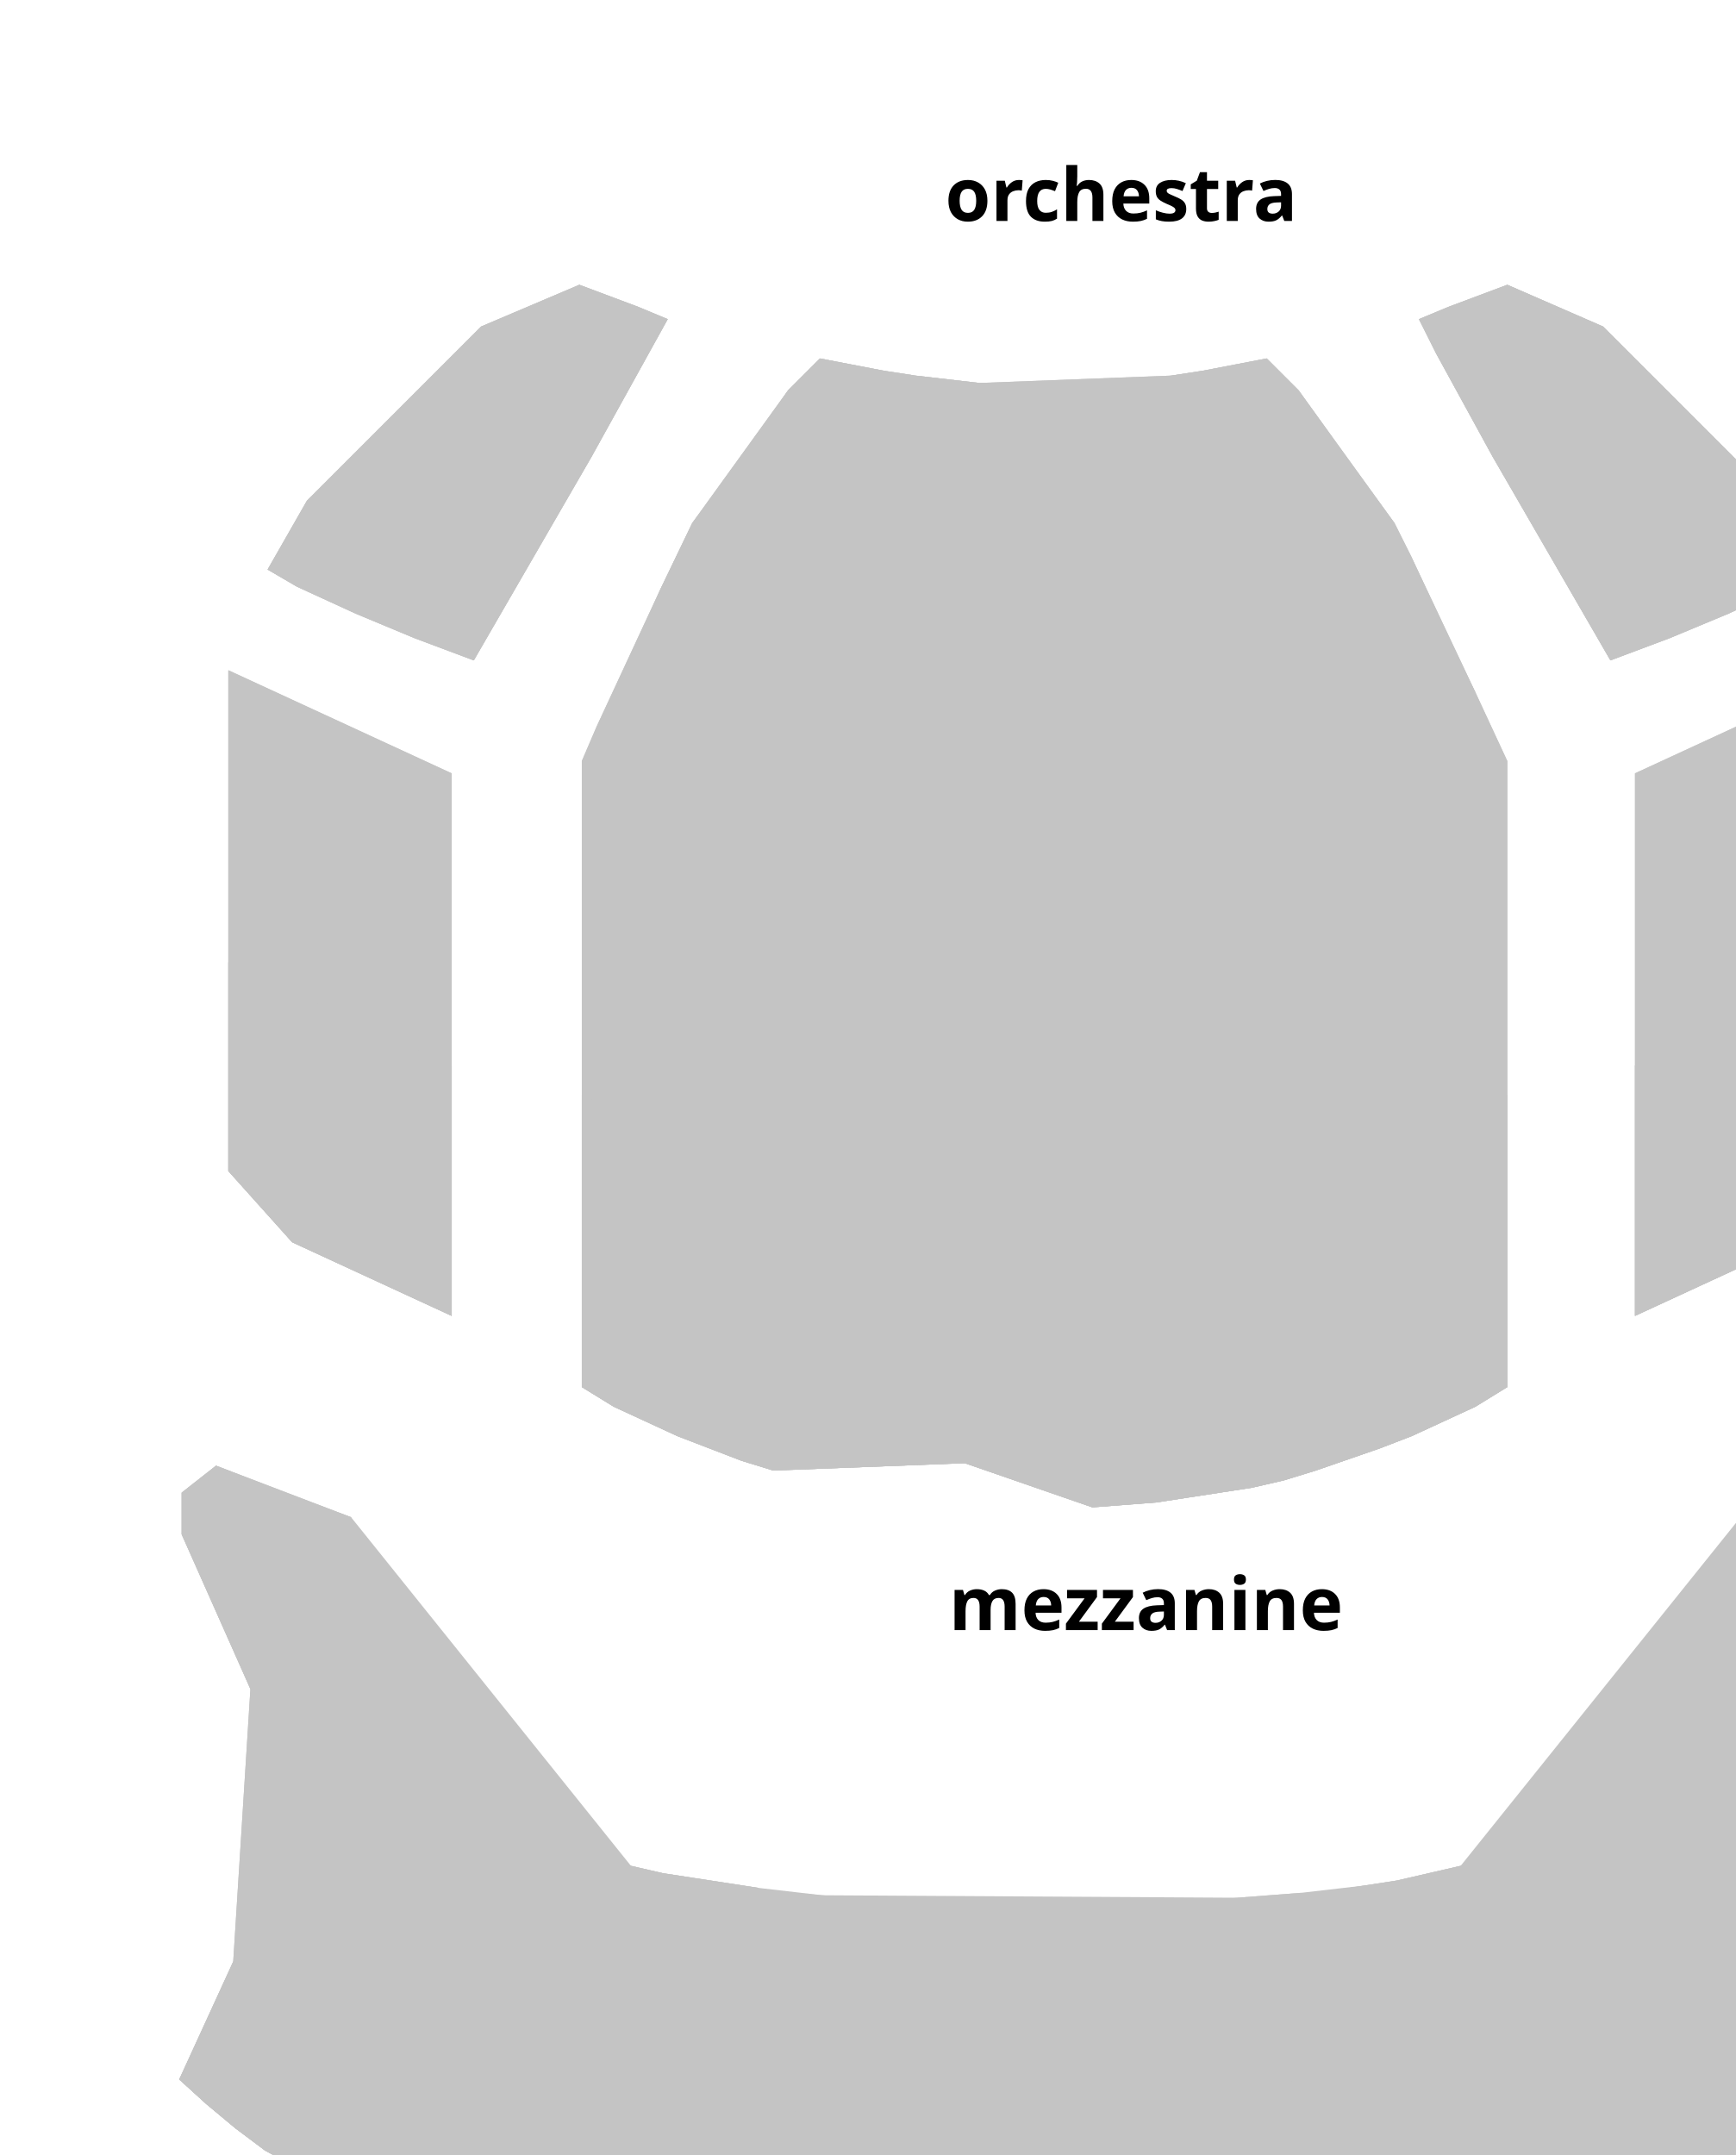
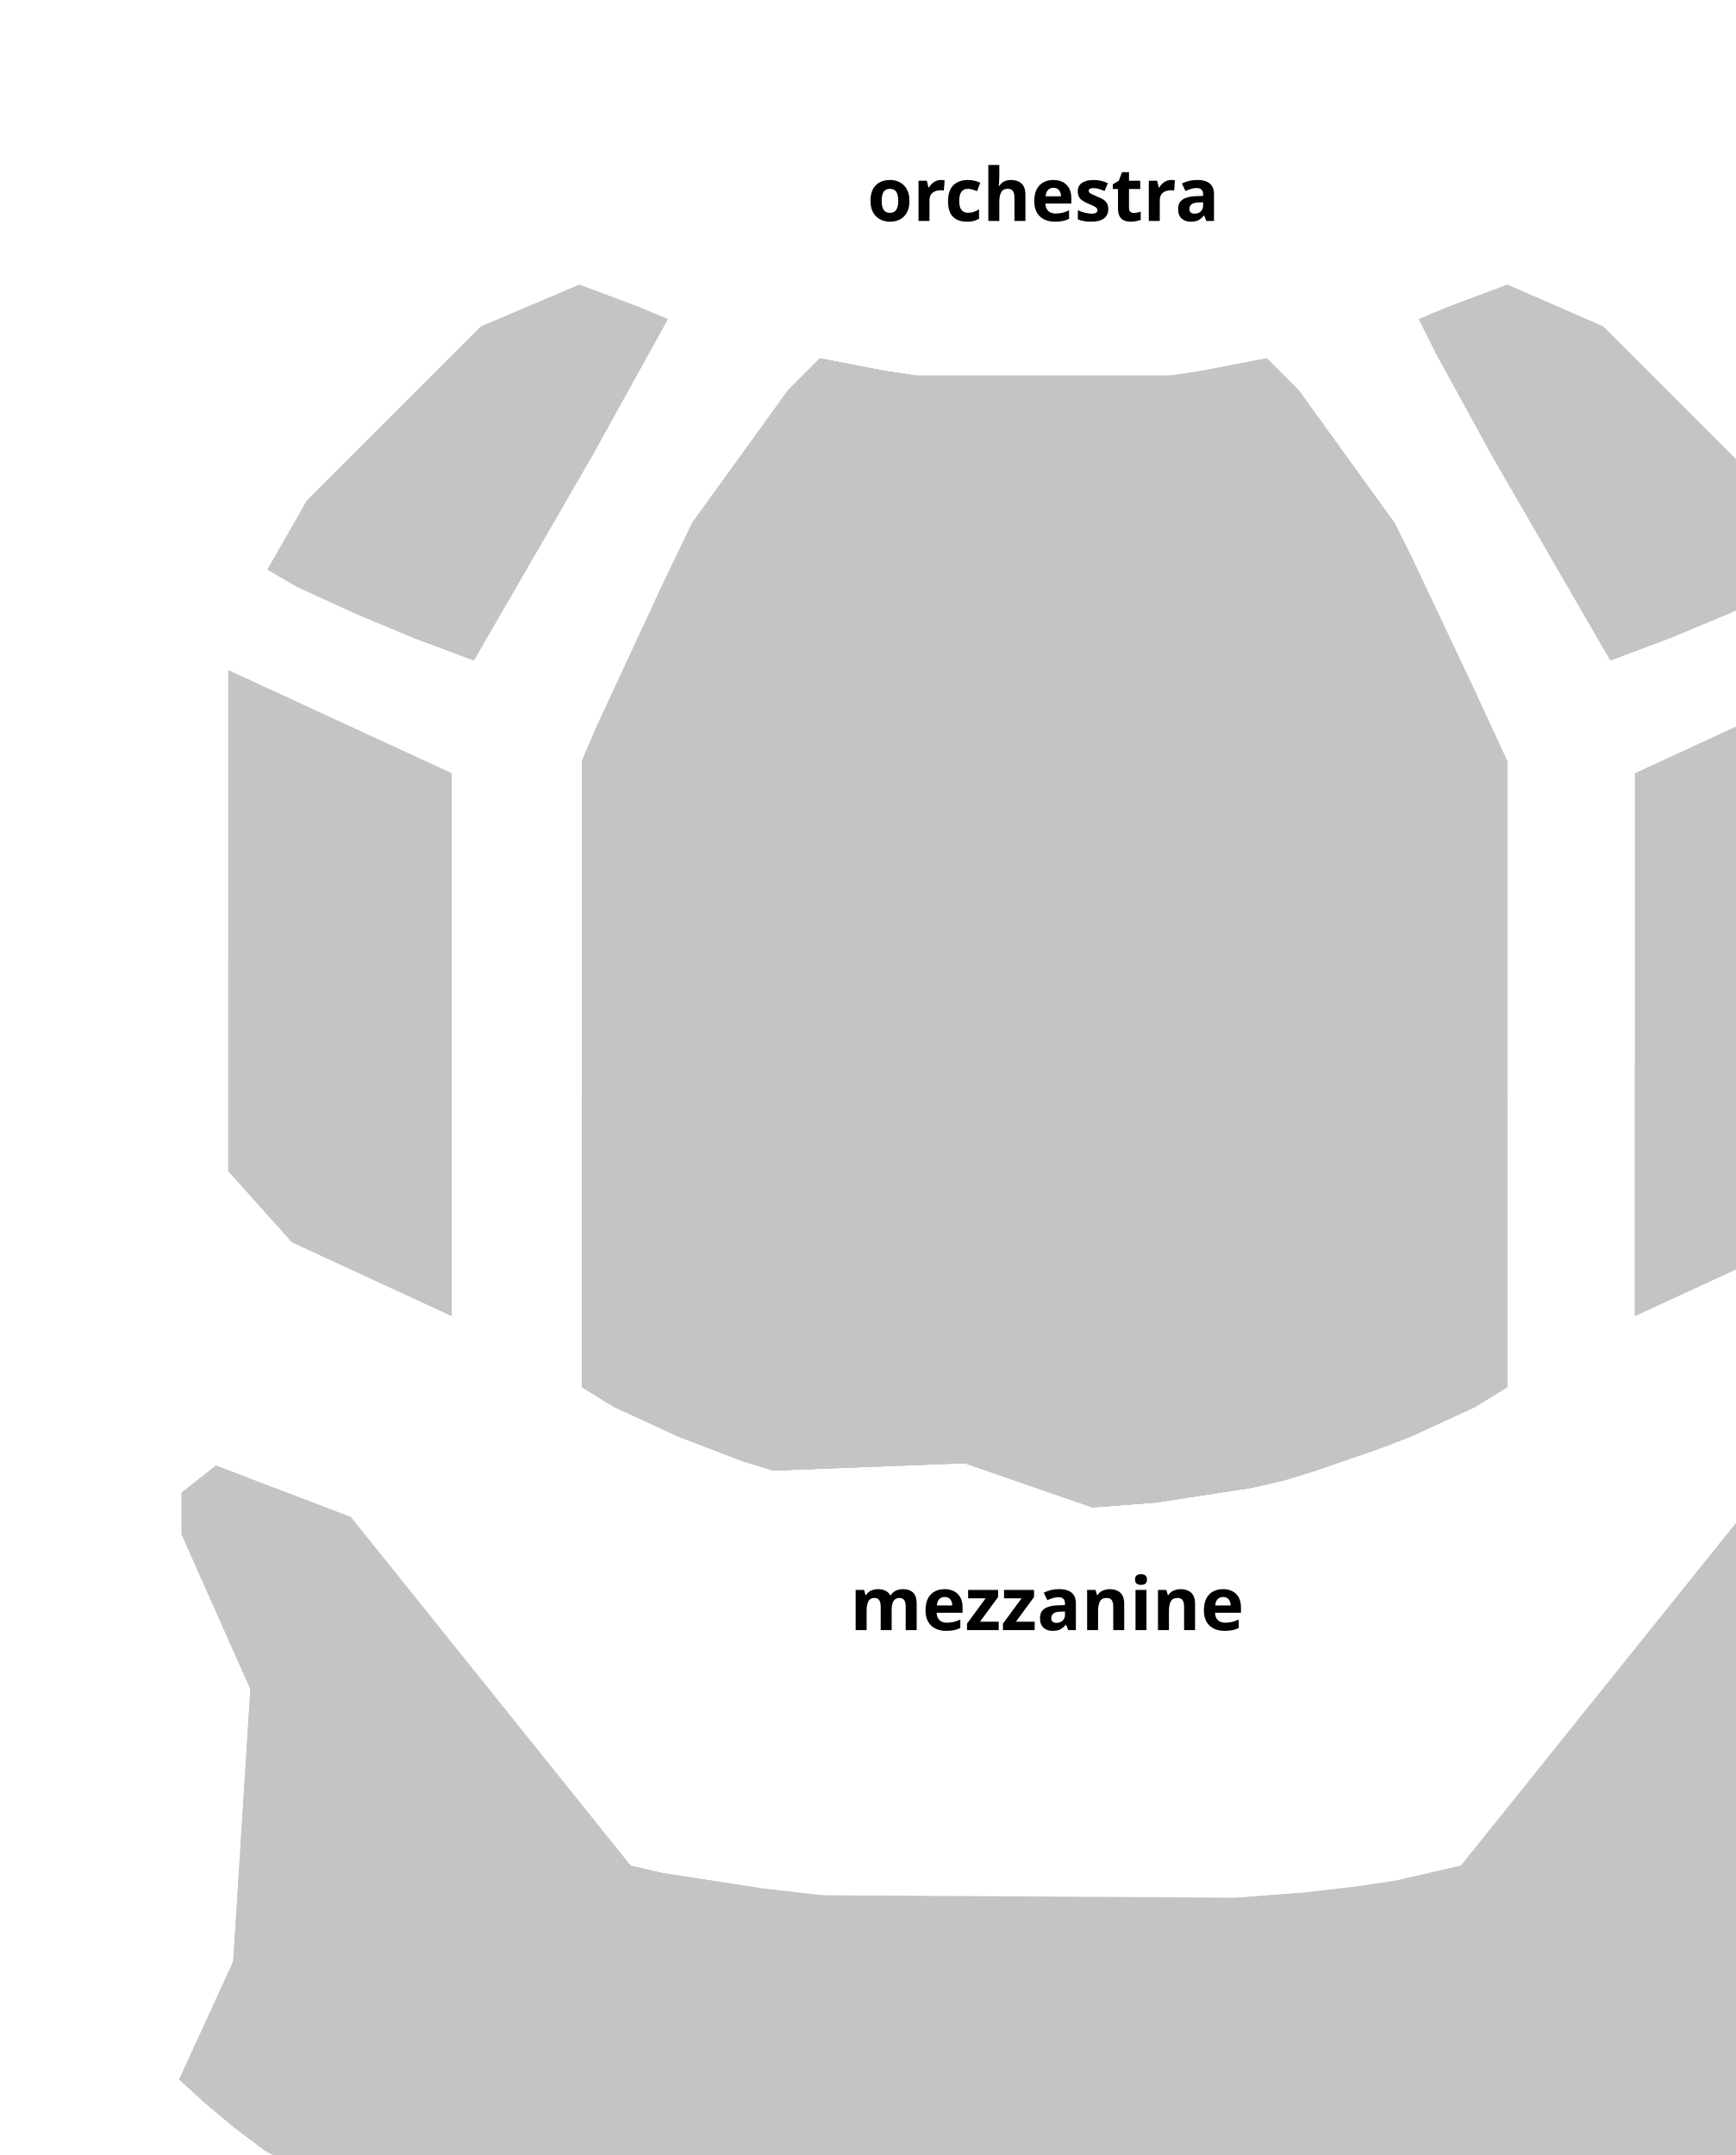
<svg xmlns="http://www.w3.org/2000/svg" viewbox="0 0 850.0 1001.884">
  <g class="primary-clusters">
-     <text x="385.0" y="90" class="section-heading" style="text-transform:capitalize; font-weight:bold; transform:translateX(-5%);  font-size:30px; font-family:sans-serif;">orchestra</text>
-     <text x="386.5" y="664.0" class="section-heading" style="text-transform:capitalize; font-weight:bold; transform:translateX(-5%);  font-size:30px; font-family:sans-serif;">mezzanine</text>
+     <text x="425.0" y="90" class="section-heading" style="text-anchor: middle; text-transform:capitalize; font-weight:bold; font-size:30px; font-family:sans-serif;">orchestra</text>
+     <text x="426.5" y="664.0" class="section-heading" style="text-anchor: middle; text-transform:capitalize; font-weight:bold; font-size:30px; font-family:sans-serif;">mezzanine</text>
    <g class="grouped-orchestra cluster0">
      <polygon data-section="orchestra" data-priority="-1" class="n/a" points="93.0,375.0 93.0,392.0 93.0,409.0 93.0,426.0 93.0,443.0 93.0,460.0 93.0,477.0 119.0,506.0 132.0,512.0 145.0,518.0 158.0,524.0 171.0,530.0 184.0,536.0 184.0,519.0 184.0,502.0 184.0,485.0 184.0,468.0 184.0,451.0 184.0,434.0 184.0,417.0 184.0,400.0 184.0,383.0 184.0,366.0 184.0,349.0 184.0,332.0 184.0,315.0 171.0,309.0 158.0,303.0 145.0,297.0 132.0,291.0 119.0,285.0 106.0,279.0 93.0,273.0 93.0,290.0 93.0,307.0 93.0,324.0 93.0,341.0 93.0,358.0 93.0,375.0" style="fill:#C4C4C4;" />
    </g>
    <g class="grouped-orchestra cluster1">
      <polygon data-section="orchestra" data-priority="-1" class="n/a" points="117.0,218.0 109.0,232.0 121.0,239.0 145.0,250.0 157.0,255.0 169.0,260.0 193.0,269.0 241.0,186.0 272.0,130.0 260.0,125.0 236.0,116.0 196.0,133.0 125.0,204.0 117.0,218.0" style="fill:#C4C4C4;" />
    </g>
    <g class="grouped-orchestra cluster2">
      <polygon data-section="orchestra" data-priority="-1" class="n/a" points="237.0,344.0 237.0,361.0 237.0,378.0 237.0,395.0 237.0,412.0 237.0,429.0 237.0,446.0 237.0,463.0 237.0,480.0 237.0,497.0 237.0,514.0 237.0,531.0 237.0,548.0 237.0,565.0 250.0,573.0 263.0,579.0 276.0,585.0 289.0,590.0 302.0,595.0 315.0,599.0 393.0,596.0 445.0,614.0 458.0,613.0 471.0,612.0 484.0,610.0 497.0,608.0 510.0,606.0 523.0,603.0 536.0,599.0 562.0,590.0 575.0,585.0 588.0,579.0 601.0,573.0 614.0,565.0 614.0,548.0 614.0,531.0 614.0,514.0 614.0,497.0 614.0,480.0 614.0,463.0 614.0,446.0 614.0,429.0 614.0,412.0 614.0,395.0 614.0,378.0 614.0,361.0 614.0,344.0 614.0,327.0 614.0,310.0 601.0,282.0 575.0,227.0 568.0,213.0 529.0,159.0 516.0,146.0 490.0,151.0 477.0,153.0 399.0,156.0 373.0,153.0 360.0,151.0 334.0,146.0 321.0,159.0 282.0,213.0 269.0,240.0 243.0,296.0 237.0,310.0 237.0,327.0 237.0,344.0" style="fill:#C4C4C4;" />
    </g>
    <g class="grouped-orchestra cluster3">
      <polygon data-section="orchestra" data-priority="-1" class="n/a" points="666.0,400.0 666.0,417.0 666.0,434.0 666.0,451.0 666.0,468.0 666.0,485.0 666.0,502.0 666.0,519.0 666.0,536.0 679.0,530.0 692.0,524.0 705.0,518.0 718.0,512.0 731.0,506.0 757.0,477.0 757.0,460.0 757.0,443.0 757.0,426.0 757.0,409.0 757.0,392.0 757.0,375.0 757.0,358.0 757.0,341.0 757.0,324.0 757.0,307.0 757.0,290.0 757.0,273.0 744.0,279.0 731.0,285.0 718.0,291.0 705.0,297.0 692.0,303.0 679.0,309.0 666.0,315.0 666.0,332.0 666.0,349.0 666.0,366.0 666.0,383.0 666.0,400.0" style="fill:#C4C4C4;" />
    </g>
    <g class="grouped-orchestra cluster4">
      <polygon data-section="orchestra" data-priority="-1" class="n/a" points="578.0,130.0 585.0,144.0 608.0,186.0 656.0,269.0 680.0,260.0 692.0,255.0 704.0,250.0 728.0,239.0 740.0,232.0 732.0,218.0 724.0,204.0 653.0,133.0 614.0,116.0 590.0,125.0 578.0,130.0" style="fill:#C4C4C4;" />
    </g>
    <g class="grouped-mezzanine cluster0">
      <polygon data-section="mezzanine" data-priority="-1" class="n/a" points="102.0,688.0 95.0,799.0 73.0,847.0 84.0,857.0 96.0,867.0 108.0,876.0 121.0,883.0 147.0,896.0 160.0,901.0 173.0,906.0 186.0,911.0 199.0,915.0 225.0,922.0 238.0,925.0 251.0,928.0 264.0,931.0 277.0,933.0 290.0,935.0 303.0,937.0 316.0,939.0 342.0,942.0 355.0,943.0 368.0,944.0 394.0,945.0 407.0,945.0 420.0,945.0 433.0,945.0 446.0,945.0 459.0,945.0 485.0,944.0 498.0,943.0 511.0,942.0 537.0,939.0 550.0,937.0 563.0,935.0 576.0,933.0 602.0,928.0 615.0,925.0 628.0,922.0 641.0,918.0 654.0,914.0 667.0,910.0 680.0,905.0 693.0,900.0 706.0,895.0 719.0,889.0 732.0,882.0 745.0,875.0 757.0,866.0 780.0,847.0 758.0,798.0 750.0,688.0 778.0,625.0 778.0,608.0 764.0,597.0 736.0,608.0 709.0,618.0 709.0,635.0 709.0,652.0 621.0,754.0 608.0,757.0 595.0,760.0 582.0,763.0 569.0,766.0 556.0,768.0 530.0,771.0 517.0,772.0 504.0,773.0 491.0,774.0 478.0,775.0 452.0,776.0 413.0,776.0 400.0,776.0 374.0,775.0 361.0,774.0 348.0,773.0 335.0,772.0 309.0,769.0 296.0,767.0 283.0,765.0 270.0,763.0 257.0,760.0 244.0,757.0 231.0,754.0 143.0,652.0 143.0,635.0 143.0,618.0 116.0,608.0 88.0,597.0 74.0,608.0 74.0,625.0 102.0,688.0" style="fill:#C4C4C4;" />
    </g>
  </g>
  <g class="grouped-Orchestra">
    <polygon data-section="Orchestra" data-priority="0" class="52340" points="666.0,349.0 666.0,366.0 666.0,383.0 666.0,400.0 666.0,417.0 666.0,434.0 666.0,451.0 666.0,468.0 666.0,485.0 666.0,502.0 666.0,519.0 666.0,536.0 679.0,530.0 692.0,524.0 705.0,518.0 718.0,512.0 731.0,506.0 757.0,477.0 757.0,460.0 757.0,443.0 757.0,426.0 757.0,409.0 757.0,392.0 757.0,375.0 757.0,358.0 757.0,341.0 757.0,324.0 757.0,307.0 757.0,290.0 757.0,273.0 744.0,279.0 731.0,285.0 718.0,291.0 705.0,297.0 692.0,303.0 679.0,309.0 666.0,315.0 666.0,332.0 666.0,349.0" style="fill:#C4C4C4;" />
    <polygon data-section="Orchestra" data-priority="0" class="52340" points="93.0,375.0 93.0,392.0 93.0,409.0 93.0,426.0 93.0,443.0 93.0,460.0 93.0,477.0 119.0,506.0 132.0,512.0 145.0,518.0 158.0,524.0 171.0,530.0 184.0,536.0 184.0,519.0 184.0,502.0 184.0,485.0 184.0,468.0 184.0,451.0 184.0,434.0 184.0,417.0 184.0,400.0 184.0,383.0 184.0,366.0 184.0,349.0 184.0,332.0 184.0,315.0 171.0,309.0 158.0,303.0 145.0,297.0 132.0,291.0 119.0,285.0 106.0,279.0 93.0,273.0 93.0,290.0 93.0,307.0 93.0,324.0 93.0,341.0 93.0,358.0 93.0,375.0" style="fill:#C4C4C4;" />
    <polygon data-section="Orchestra" data-priority="0" class="52340" points="237.0,344.0 237.0,361.0 237.0,378.0 237.0,395.0 237.0,412.0 237.0,429.0 237.0,446.0 237.0,463.0 237.0,480.0 237.0,497.0 237.0,514.0 237.0,531.0 237.0,548.0 237.0,565.0 250.0,573.0 263.0,579.0 276.0,585.0 289.0,590.0 302.0,595.0 315.0,599.0 393.0,596.0 445.0,614.0 458.0,613.0 471.0,612.0 484.0,610.0 497.0,608.0 510.0,606.0 523.0,603.0 536.0,599.0 562.0,590.0 575.0,585.0 588.0,579.0 601.0,573.0 614.0,565.0 614.0,548.0 614.0,531.0 614.0,514.0 614.0,497.0 614.0,480.0 614.0,463.0 614.0,446.0 614.0,429.0 614.0,412.0 614.0,395.0 614.0,378.0 614.0,361.0 614.0,344.0 614.0,327.0 614.0,310.0 601.0,282.0 575.0,227.0 568.0,213.0 529.0,159.0 516.0,146.0 490.0,151.0 477.0,153.0 399.0,156.0 373.0,153.0 360.0,151.0 334.0,146.0 321.0,159.0 282.0,213.0 269.0,240.0 243.0,296.0 237.0,310.0 237.0,327.0 237.0,344.0" style="fill:#C4C4C4;" />
    <polygon data-section="Orchestra" data-priority="0" class="52340" points="117.0,218.0 109.0,232.0 121.0,239.0 145.0,250.0 157.0,255.0 169.0,260.0 193.0,269.0 241.0,186.0 272.0,130.0 260.0,125.0 236.0,116.0 196.0,133.0 125.0,204.0 117.0,218.0" style="fill:#C4C4C4;" />
    <polygon data-section="Orchestra" data-priority="0" class="52340" points="578.0,130.0 585.0,144.0 608.0,186.0 656.0,269.0 680.0,260.0 692.0,255.0 704.0,250.0 728.0,239.0 740.0,232.0 732.0,218.0 724.0,204.0 653.0,133.0 614.0,116.0 590.0,125.0 578.0,130.0" style="fill:#C4C4C4;" />
  </g>
  <g class="grouped-Last Row Mezzanine">
    <polygon data-section="Last Row Mezzanine" data-priority="1" class="52328" points="84.0,857.0 96.0,867.0 108.0,876.0 121.0,883.0 147.0,896.0 160.0,901.0 173.0,906.0 186.0,911.0 199.0,915.0 225.0,922.0 238.0,925.0 251.0,928.0 264.0,931.0 277.0,933.0 290.0,935.0 303.0,937.0 316.0,939.0 342.0,942.0 355.0,943.0 368.0,944.0 394.0,945.0 407.0,945.0 420.0,945.0 433.0,945.0 446.0,945.0 459.0,945.0 485.0,944.0 498.0,943.0 511.0,942.0 537.0,939.0 550.0,937.0 563.0,935.0 576.0,933.0 602.0,928.0 615.0,925.0 628.0,922.0 641.0,918.0 654.0,914.0 667.0,910.0 680.0,905.0 693.0,900.0 706.0,895.0 719.0,889.0 732.0,882.0 745.0,875.0 757.0,866.0 780.0,847.0 758.0,814.0 628.0,869.0 602.0,875.0 511.0,889.0 498.0,890.0 485.0,891.0 381.0,892.0 329.0,888.0 290.0,883.0 251.0,876.0 238.0,873.0 212.0,866.0 95.0,815.0 73.0,847.0 84.0,857.0" style="fill:#C4C4C4;" />
  </g>
  <g class="grouped-Rear Mezzanine">
    <polygon data-section="Rear Mezzanine" data-priority="1" class="52329" points="84.0,857.0 96.0,867.0 108.0,876.0 121.0,883.0 147.0,896.0 160.0,901.0 173.0,906.0 186.0,911.0 199.0,915.0 225.0,922.0 238.0,925.0 251.0,928.0 264.0,931.0 277.0,933.0 290.0,935.0 303.0,937.0 316.0,939.0 342.0,942.0 355.0,943.0 368.0,944.0 394.0,945.0 407.0,945.0 420.0,945.0 433.0,945.0 446.0,945.0 459.0,945.0 485.0,944.0 498.0,943.0 511.0,942.0 537.0,939.0 550.0,937.0 563.0,935.0 576.0,933.0 602.0,928.0 615.0,925.0 628.0,922.0 641.0,918.0 654.0,914.0 667.0,910.0 680.0,905.0 693.0,900.0 706.0,895.0 719.0,889.0 732.0,882.0 745.0,875.0 757.0,866.0 780.0,847.0 758.0,814.0 628.0,869.0 602.0,875.0 511.0,889.0 498.0,890.0 485.0,891.0 381.0,892.0 329.0,888.0 290.0,883.0 251.0,876.0 238.0,873.0 212.0,866.0 95.0,815.0 73.0,847.0 84.0,857.0" style="fill:#C4C4C4;" />
  </g>
  <g class="grouped-Mid Mezzanine">
    <polygon data-section="Mid Mezzanine" data-priority="1" class="52330" points="121.0,815.0 134.0,822.0 160.0,833.0 173.0,838.0 186.0,842.0 199.0,846.0 212.0,850.0 225.0,854.0 238.0,857.0 251.0,860.0 264.0,863.0 277.0,865.0 290.0,867.0 303.0,869.0 316.0,871.0 329.0,872.0 342.0,873.0 355.0,874.0 368.0,875.0 381.0,876.0 394.0,877.0 407.0,877.0 420.0,877.0 433.0,877.0 446.0,877.0 459.0,877.0 472.0,876.0 485.0,875.0 498.0,874.0 511.0,873.0 524.0,872.0 550.0,869.0 563.0,867.0 576.0,865.0 589.0,862.0 602.0,859.0 615.0,856.0 628.0,853.0 641.0,850.0 654.0,846.0 667.0,842.0 680.0,837.0 693.0,832.0 706.0,827.0 719.0,821.0 732.0,814.0 745.0,806.0 725.0,750.0 608.0,789.0 491.0,807.0 452.0,809.0 361.0,807.0 309.0,801.0 296.0,799.0 244.0,790.0 127.0,750.0 108.0,807.0 121.0,815.0" style="fill:#C4C4C4;" />
  </g>
-   <g class="grouped-Mid Mezzanine/Rear Mezzanine">
-     <polygon data-section="Mid Mezzanine/Rear Mezzanine" data-priority="1" class="56749" points="96.0,867.0 108.0,876.0 121.0,883.0 147.0,896.0 160.0,901.0 173.0,906.0 186.0,911.0 199.0,915.0 225.0,922.0 238.0,925.0 251.0,928.0 264.0,931.0 277.0,933.0 290.0,935.0 303.0,937.0 316.0,939.0 342.0,942.0 355.0,943.0 368.0,944.0 394.0,945.0 407.0,945.0 420.0,945.0 433.0,945.0 446.0,945.0 459.0,945.0 485.0,944.0 498.0,943.0 511.0,942.0 537.0,939.0 550.0,937.0 563.0,935.0 576.0,933.0 602.0,928.0 615.0,925.0 628.0,922.0 641.0,918.0 654.0,914.0 667.0,910.0 680.0,905.0 693.0,900.0 706.0,895.0 719.0,889.0 732.0,882.0 745.0,875.0 757.0,866.0 780.0,847.0 758.0,798.0 725.0,750.0 647.0,779.0 608.0,789.0 595.0,792.0 491.0,807.0 452.0,809.0 361.0,807.0 309.0,801.0 296.0,799.0 244.0,790.0 231.0,787.0 127.0,750.0 95.0,799.0 73.0,847.0 84.0,857.0 96.0,867.0" style="fill:#C4C4C4;" />
-   </g>
  <g class="grouped-Rear Orchestra">
    <polygon data-section="Rear Orchestra" data-priority="1" class="56790" points="679.0,428.0 666.0,434.0 666.0,451.0 666.0,468.0 666.0,485.0 666.0,502.0 666.0,519.0 666.0,536.0 679.0,530.0 692.0,524.0 705.0,518.0 718.0,512.0 731.0,506.0 757.0,477.0 757.0,460.0 757.0,443.0 757.0,426.0 757.0,409.0 757.0,392.0 744.0,398.0 731.0,404.0 718.0,410.0 705.0,416.0 692.0,422.0 679.0,428.0" style="fill:#C4C4C4;" />
    <polygon data-section="Rear Orchestra" data-priority="1" class="56790" points="237.0,548.0 237.0,565.0 250.0,573.0 263.0,579.0 276.0,585.0 289.0,590.0 302.0,595.0 315.0,599.0 393.0,596.0 445.0,614.0 458.0,613.0 471.0,612.0 484.0,610.0 497.0,608.0 510.0,606.0 523.0,603.0 536.0,599.0 562.0,590.0 575.0,585.0 588.0,579.0 601.0,573.0 614.0,565.0 614.0,548.0 614.0,531.0 614.0,514.0 614.0,497.0 614.0,480.0 614.0,463.0 614.0,446.0 562.0,471.0 484.0,491.0 458.0,494.0 393.0,494.0 367.0,491.0 289.0,471.0 237.0,446.0 237.0,463.0 237.0,480.0 237.0,497.0 237.0,514.0 237.0,531.0 237.0,548.0" style="fill:#C4C4C4;" />
    <polygon data-section="Rear Orchestra" data-priority="1" class="56790" points="93.0,460.0 93.0,477.0 119.0,506.0 132.0,512.0 145.0,518.0 158.0,524.0 171.0,530.0 184.0,536.0 184.0,519.0 184.0,502.0 184.0,485.0 184.0,468.0 184.0,451.0 184.0,434.0 171.0,428.0 158.0,422.0 145.0,416.0 132.0,410.0 119.0,404.0 106.0,398.0 93.0,392.0 93.0,409.0 93.0,426.0 93.0,443.0 93.0,460.0" style="fill:#C4C4C4;" />
  </g>
  <g class="grouped-Mezzanine Sides">
    <polygon data-section="Mezzanine Sides" data-priority="2" class="52333" points="95.0,799.0 73.0,847.0 84.0,857.0 96.0,867.0 108.0,876.0 121.0,883.0 147.0,896.0 160.0,901.0 173.0,906.0 186.0,911.0 199.0,915.0 225.0,922.0 238.0,925.0 251.0,928.0 264.0,931.0 277.0,933.0 290.0,935.0 309.1,920.0 329.0,839.0 309.0,769.0 296.0,767.0 283.0,765.0 270.0,763.0 257.0,760.0 244.0,757.0 231.0,754.0 143.0,652.0 143.0,635.0 143.0,618.0 88.0,597.0 74.0,608.0 74.0,625.0 102.0,688.0 95.0,799.0" style="fill:#C4C4C4;" />
    <polygon data-section="Mezzanine Sides" data-priority="2" class="52333" points="524.0,839.0 543.1,920.0 563.0,935.0 576.0,933.0 602.0,928.0 615.0,925.0 628.0,922.0 641.0,918.0 654.0,914.0 667.0,910.0 680.0,905.0 693.0,900.0 706.0,895.0 719.0,889.0 732.0,882.0 745.0,875.0 757.0,866.0 780.0,847.0 758.0,798.0 750.0,688.0 778.0,625.0 778.0,608.0 764.0,597.0 709.0,618.0 709.0,635.0 709.0,652.0 621.0,754.0 608.0,757.0 595.0,760.0 582.0,763.0 569.0,766.0 556.0,768.0 543.0,770.0 524.0,839.0" style="fill:#C4C4C4;" />
  </g>
  <g class="grouped-Front Mezzanine Center">
    <polygon data-section="Front Mezzanine Center" data-priority="2" class="52338" points="335.0,772.0 322.0,771.0 322.0,787.0 335.0,789.0 348.0,790.0 361.0,791.0 374.0,792.0 387.0,793.0 400.0,793.0 413.0,793.0 426.0,793.0 439.0,793.0 452.0,793.0 465.0,793.0 478.0,792.0 491.0,791.0 504.0,790.0 517.0,789.0 530.0,787.0 530.0,771.0 517.0,772.0 504.0,773.0 335.0,772.0" style="fill:#C4C4C4;" />
  </g>
  <g class="grouped-Premiums">
-     <polygon data-section="Premiums" data-priority="2" class="56789" points="263.0,254.0 250.0,283.0 263.0,289.0 276.0,295.0 289.0,300.0 302.0,305.0 315.0,309.0 328.0,313.0 341.0,316.0 354.0,318.0 367.0,320.0 380.0,322.0 393.0,323.0 406.0,324.0 419.0,325.0 432.0,325.0 445.0,324.0 458.0,323.0 471.0,322.0 484.0,320.0 497.0,318.0 510.0,316.0 523.0,313.0 536.0,309.0 549.0,305.0 562.0,300.0 575.0,295.0 588.0,289.0 601.0,282.0 594.0,268.0 581.0,240.0 575.0,227.0 568.0,213.0 549.0,187.0 529.0,159.0 516.0,146.0 490.0,151.0 477.0,153.0 451.0,156.0 425.0,157.0 399.0,156.0 373.0,153.0 360.0,151.0 334.0,146.0 321.0,159.0 302.0,187.0 282.0,213.0 269.0,240.0 263.0,254.0" style="fill:#C4C4C4;" />
+     <polygon data-section="Premiums" data-priority="2" class="56789" points="250.0,283.0 263.0,289.0 276.0,295.0 289.0,300.0 302.0,305.0 315.0,309.0 328.0,313.0 341.0,316.0 354.0,318.0 367.0,320.0 380.0,322.0 393.0,323.0 406.0,324.0 419.0,325.0 432.0,325.0 445.0,324.0 458.0,323.0 471.0,322.0 484.0,320.0 497.0,318.0 510.0,316.0 523.0,313.0 536.0,309.0 549.0,305.0 562.0,300.0 575.0,295.0 588.0,289.0 601.0,282.0 575.0,227.0 568.0,213.0 529.0,159.0 516.0,146.0 490.0,151.0 477.0,153.0 373.0,153.0 360.0,151.0 334.0,146.0 321.0,159.0 282.0,213.0 269.0,240.0 250.0,283.0" style="fill:#C4C4C4;" />
+   </g>
+   <g class="grouped-Mid Premiums">
+     <polygon data-section="Mid Premiums" data-priority="2" class="58008" points="250.0,283.0 263.0,289.0 276.0,295.0 289.0,300.0 302.0,305.0 315.0,309.0 328.0,313.0 341.0,316.0 354.0,318.0 367.0,320.0 380.0,322.0 393.0,323.0 406.0,324.0 419.0,325.0 432.0,325.0 445.0,324.0 458.0,323.0 471.0,322.0 484.0,320.0 497.0,318.0 510.0,316.0 523.0,313.0 536.0,309.0 549.0,305.0 562.0,300.0 575.0,295.0 588.0,289.0 601.0,282.0 575.0,227.0 568.0,213.0 529.0,159.0 516.0,146.0 490.0,151.0 477.0,153.0 373.0,153.0 360.0,151.0 334.0,146.0 321.0,159.0 282.0,213.0 269.0,240.0 250.0,283.0" style="fill:#C4C4C4;" />
  </g>
  <g class="grouped-Front Mezzanine Sides">
    <polygon data-section="Front Mezzanine Sides" data-priority="3" class="52334" points="127.0,733.0 140.0,740.0 153.0,746.0 166.0,751.0 192.0,760.0 205.0,764.0 218.0,768.0 231.0,771.0 244.0,774.0 257.0,777.0 283.0,782.0 296.0,784.0 309.0,786.0 309.0,769.0 296.0,767.0 283.0,765.0 270.0,763.0 257.0,760.0 143.0,618.0 88.0,597.0 74.0,608.0 74.0,625.0 102.0,688.0 127.0,733.0" style="fill:#C4C4C4;" />
    <polygon data-section="Front Mezzanine Sides" data-priority="3" class="52334" points="660.0,760.0 673.0,756.0 686.0,751.0 699.0,746.0 712.0,740.0 725.0,734.0 750.0,688.0 778.0,625.0 778.0,608.0 764.0,597.0 709.0,618.0 595.0,760.0 582.0,763.0 569.0,766.0 556.0,768.0 543.0,770.0 543.0,786.0 556.0,784.0 569.0,782.0 595.0,777.0 608.0,774.0 621.0,771.0 634.0,768.0 647.0,764.0 660.0,760.0" style="fill:#C4C4C4;" />
  </g>
  <g class="grouped-Orchestra Front Sides/Rear Orchestra Center">
    <polygon data-section="Orchestra Front Sides/Rear Orchestra Center" data-priority="3" class="52348" points="578.0,130.0 585.0,144.0 608.0,186.0 656.0,269.0 680.0,260.0 692.0,255.0 704.0,250.0 728.0,239.0 740.0,232.0 732.0,218.0 724.0,204.0 653.0,133.0 614.0,116.0 590.0,125.0 578.0,130.0" style="fill:#C4C4C4;" />
    <polygon data-section="Orchestra Front Sides/Rear Orchestra Center" data-priority="3" class="52348" points="117.0,218.0 109.0,232.0 121.0,239.0 145.0,250.0 157.0,255.0 169.0,260.0 193.0,269.0 241.0,186.0 272.0,130.0 260.0,125.0 236.0,116.0 196.0,133.0 125.0,204.0 117.0,218.0" style="fill:#C4C4C4;" />
    <polygon data-section="Orchestra Front Sides/Rear Orchestra Center" data-priority="3" class="52348" points="237.0,548.0 237.0,565.0 250.0,573.0 263.0,579.0 276.0,585.0 289.0,590.0 302.0,595.0 315.0,599.0 393.0,596.0 445.0,614.0 458.0,613.0 471.0,612.0 484.0,610.0 497.0,608.0 510.0,606.0 523.0,603.0 536.0,599.0 562.0,590.0 575.0,585.0 588.0,579.0 601.0,573.0 614.0,565.0 614.0,548.0 614.0,531.0 614.0,514.0 614.0,497.0 614.0,480.0 614.0,463.0 614.0,446.0 562.0,471.0 484.0,491.0 458.0,494.0 393.0,494.0 367.0,491.0 289.0,471.0 237.0,446.0 237.0,463.0 237.0,480.0 237.0,497.0 237.0,514.0 237.0,531.0 237.0,548.0" style="fill:#C4C4C4;" />
  </g>
-   <g class="grouped-Rear Side Orchestra">
-     <polygon data-section="Rear Side Orchestra" data-priority="3" class="56775" points="666.0,485.0 666.0,502.0 666.0,519.0 666.0,536.0 679.0,530.0 692.0,524.0 705.0,518.0 718.0,512.0 731.0,506.0 757.0,477.0 757.0,460.0 757.0,443.0 757.0,426.0 757.0,409.0 757.0,392.0 744.0,398.0 731.0,404.0 718.0,410.0 705.0,416.0 692.0,422.0 679.0,428.0 666.0,434.0 666.0,451.0 666.0,468.0 666.0,485.0" style="fill:#C4C4C4;" />
-     <polygon data-section="Rear Side Orchestra" data-priority="3" class="56775" points="93.0,409.0 93.0,426.0 93.0,443.0 93.0,460.0 93.0,477.0 119.0,506.0 132.0,512.0 145.0,518.0 158.0,524.0 171.0,530.0 184.0,536.0 184.0,519.0 184.0,502.0 184.0,485.0 184.0,468.0 184.0,451.0 184.0,434.0 171.0,428.0 158.0,422.0 145.0,416.0 132.0,410.0 119.0,404.0 106.0,398.0 93.0,392.0 93.0,409.0" style="fill:#C4C4C4;" />
-   </g>
</svg>
